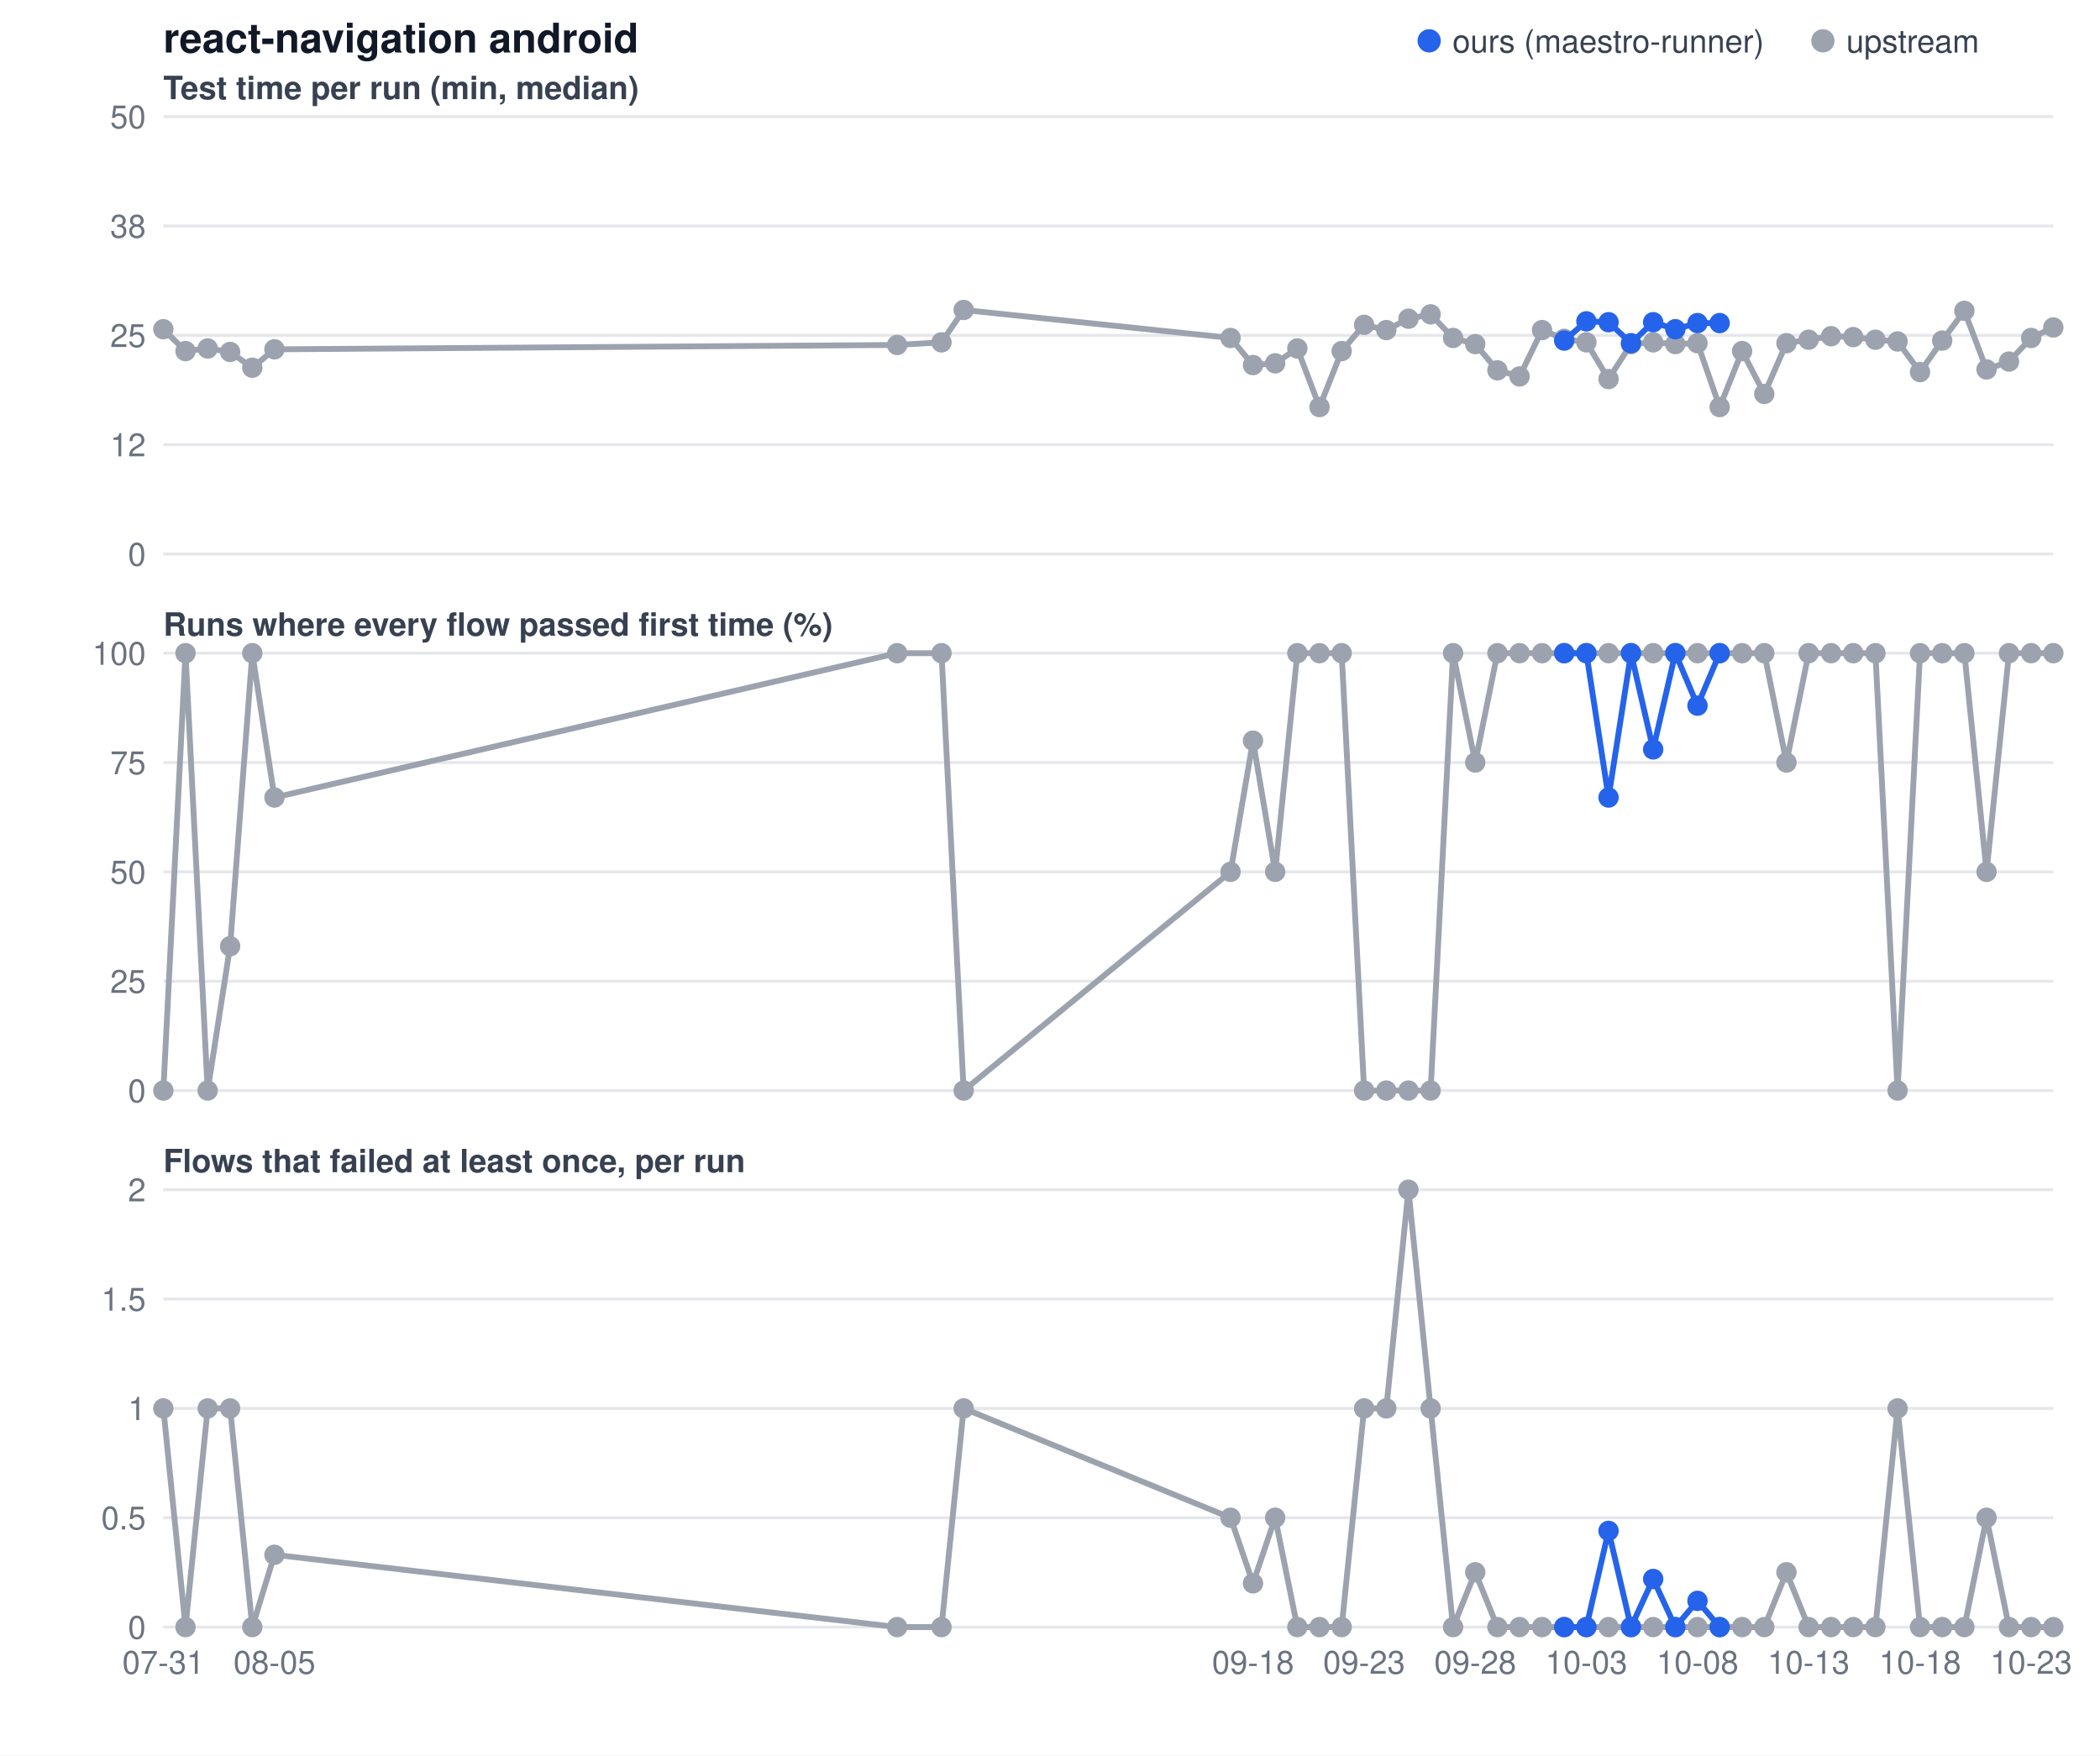
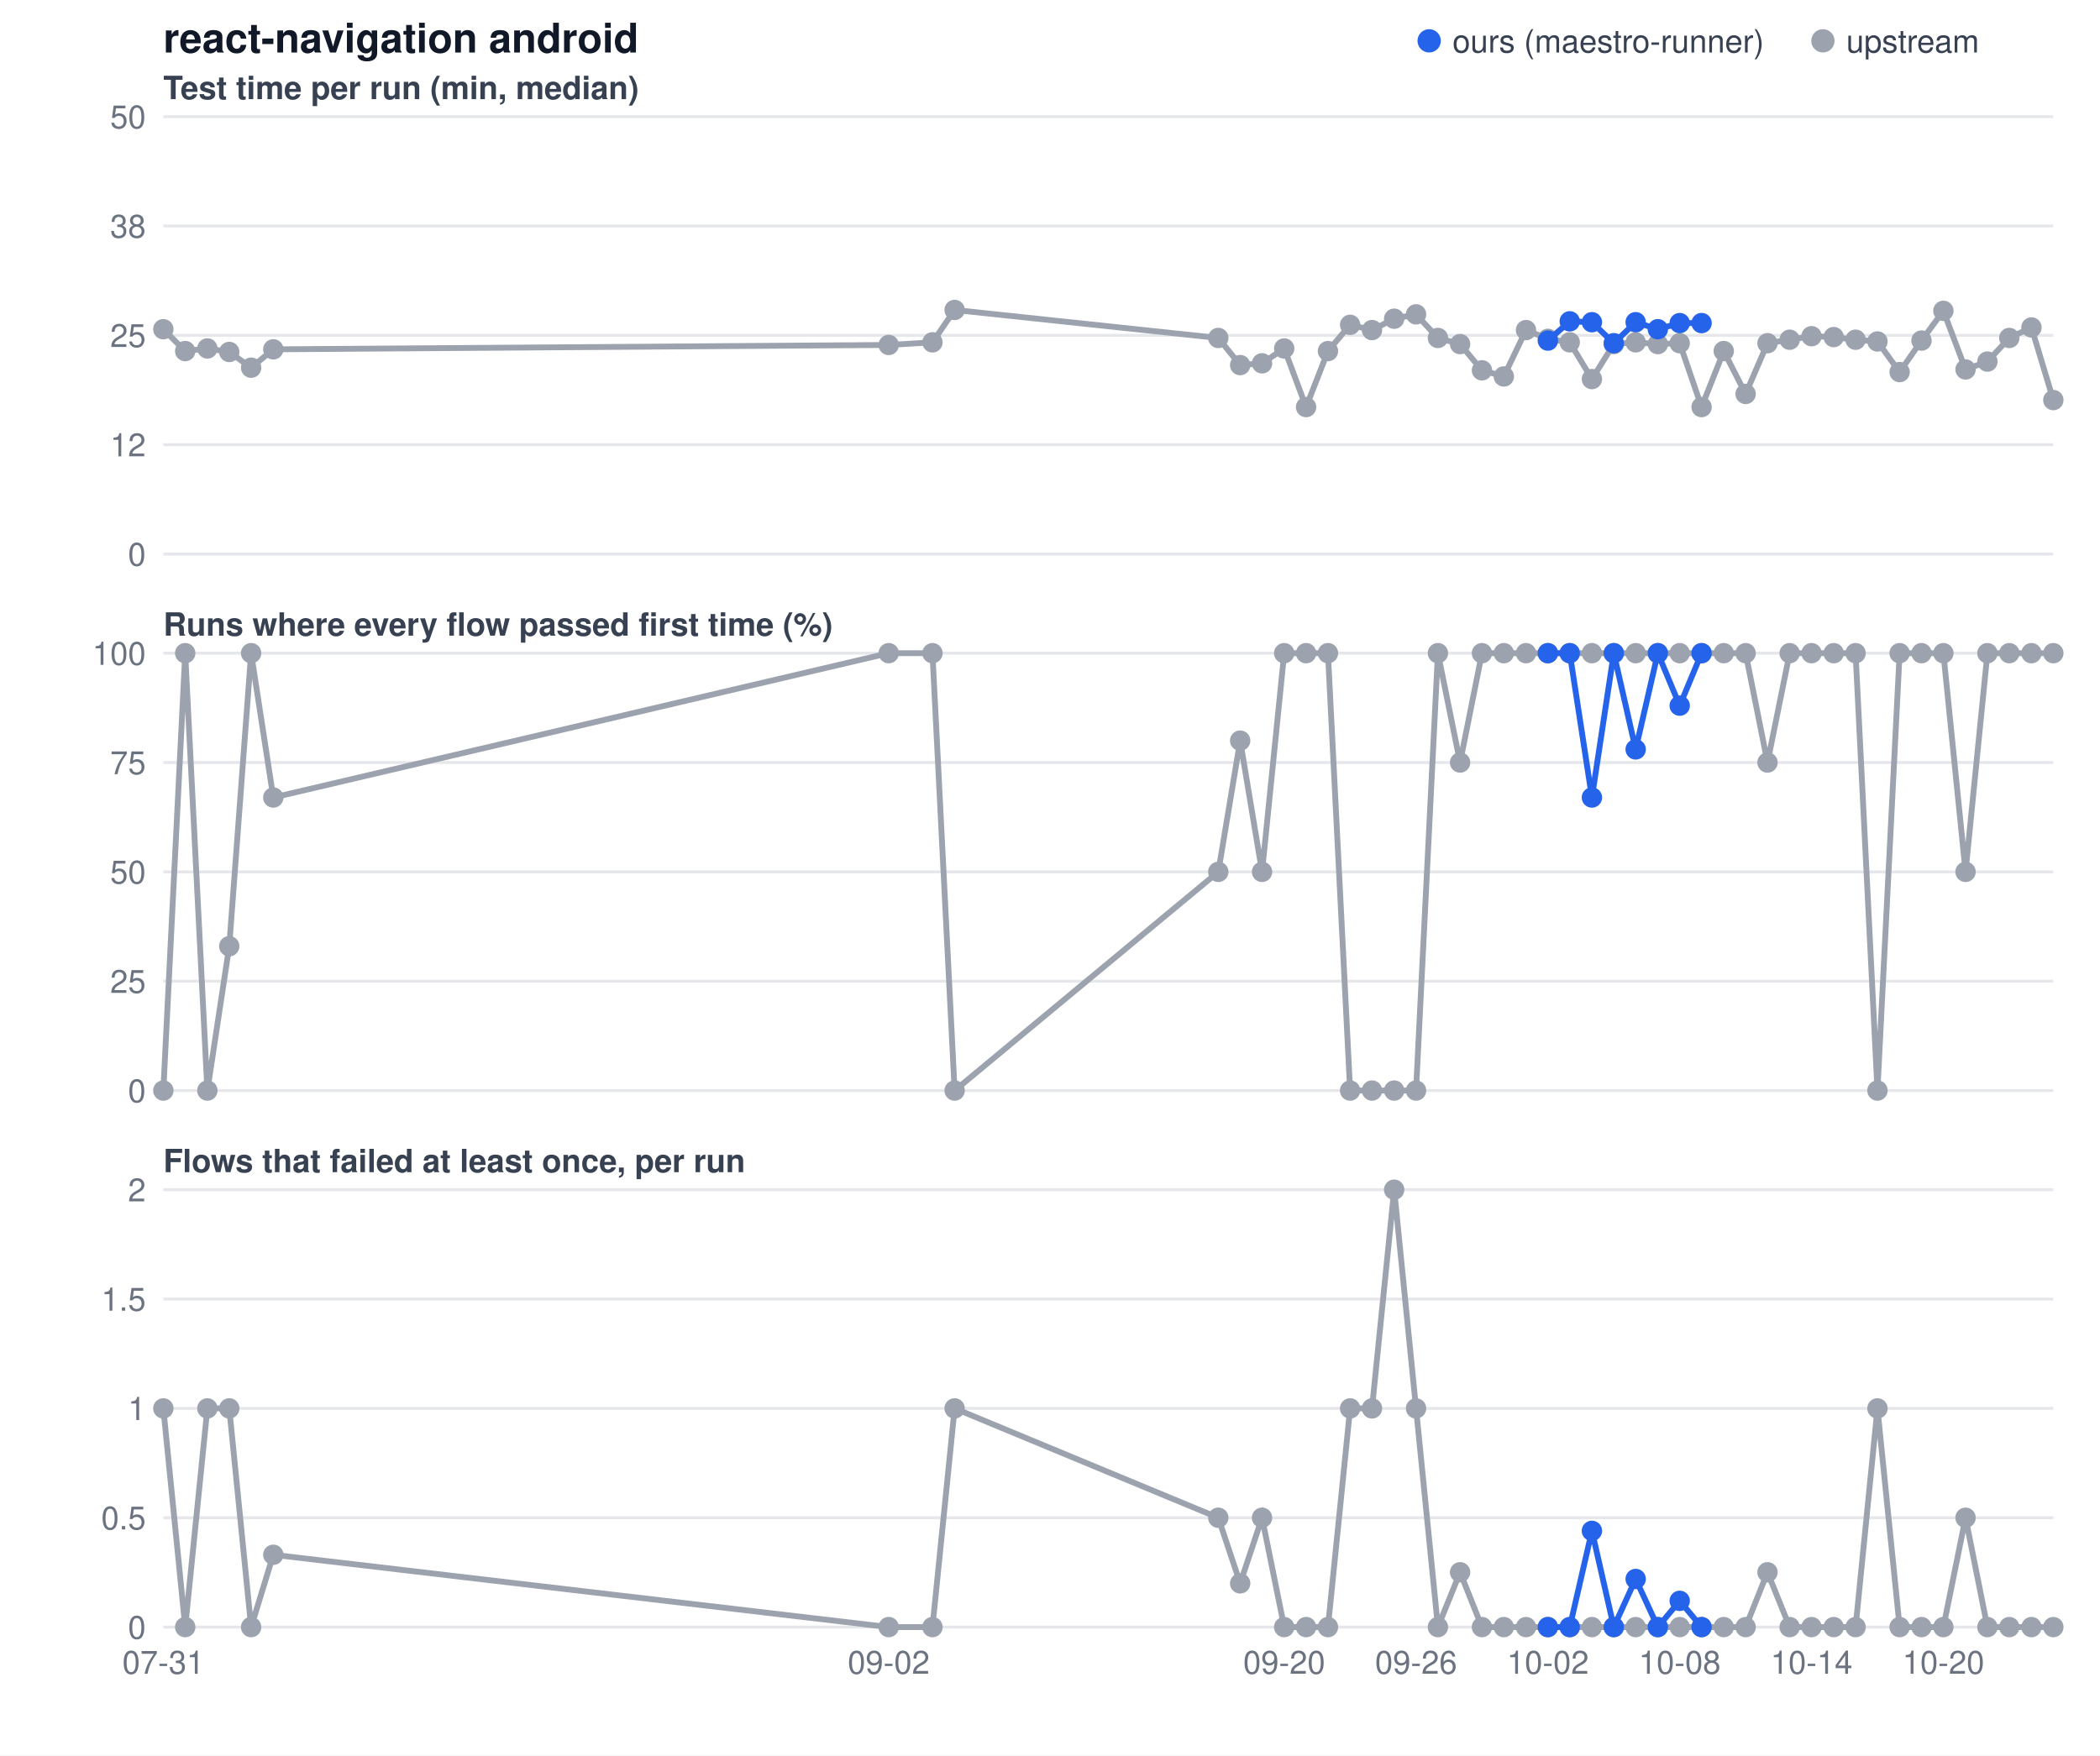
<svg xmlns="http://www.w3.org/2000/svg" width="720" height="602" font-family="-apple-system,Segoe UI,Helvetica,Arial,sans-serif" font-size="11">
  <rect width="100%" height="100%" fill="#ffffff" />
  <text x="56" y="18" font-size="14" font-weight="600" fill="#111827">react-navigation android</text>
  <circle cx="490" cy="14" r="4" fill="#2563eb" />
  <text x="498" y="18" fill="#374151">ours (maestro-runner)</text>
  <circle cx="625" cy="14" r="4" fill="#9ca3af" />
  <text x="633" y="18" fill="#374151">upstream</text>
  <text x="56" y="34" fill="#374151" font-weight="600">Test time per run (min, median)</text>
  <line x1="56" x2="704" y1="190.0" y2="190.0" stroke="#e5e7eb" />
  <text x="50" y="194.0" text-anchor="end" fill="#6b7280">0</text>
  <line x1="56" x2="704" y1="152.5" y2="152.5" stroke="#e5e7eb" />
  <text x="50" y="156.5" text-anchor="end" fill="#6b7280">12</text>
  <line x1="56" x2="704" y1="115.0" y2="115.0" stroke="#e5e7eb" />
  <text x="50" y="119.0" text-anchor="end" fill="#6b7280">25</text>
  <line x1="56" x2="704" y1="77.5" y2="77.5" stroke="#e5e7eb" />
  <text x="50" y="81.5" text-anchor="end" fill="#6b7280">38</text>
  <line x1="56" x2="704" y1="40.0" y2="40.0" stroke="#e5e7eb" />
  <text x="50" y="44.0" text-anchor="end" fill="#6b7280">50</text>
-   <polyline fill="none" stroke="#9ca3af" stroke-width="2" points="56.0,112.9 63.6,120.4 71.2,119.5 78.9,120.7 86.5,126.1 94.1,119.8 307.6,118.3 322.8,117.4 330.4,106.3 421.9,115.9 429.6,125.2 437.2,124.6 444.8,119.5 452.4,139.6 460.0,120.4 467.7,111.4 475.3,113.2 482.9,109.3 490.5,107.8 498.2,115.9 505.8,118.0 513.4,127.0 521.0,129.1 528.7,113.2 536.3,116.2 543.9,117.4 551.5,130.0 559.2,118.0 566.8,117.4 574.4,118.0 582.0,117.7 589.6,139.6 597.3,120.4 604.9,135.1 612.5,117.7 620.1,116.5 627.8,115.3 635.4,115.6 643.0,116.5 650.6,117.1 658.3,127.6 665.9,116.8 673.5,106.6 681.1,126.7 688.8,124.0 696.4,115.9 704.0,112.3" />
+   <polyline fill="none" stroke="#9ca3af" stroke-width="2" points="56.0,112.9 63.5,120.4 71.1,119.5 78.6,120.7 86.1,126.1 93.7,119.8 304.7,118.3 319.7,117.4 327.3,106.3 417.7,115.9 425.2,125.2 432.7,124.6 440.3,119.5 447.8,139.6 455.3,120.4 462.9,111.4 470.4,113.2 478.0,109.3 485.5,107.8 493.0,115.9 500.6,118.0 508.1,127.0 515.6,129.1 523.2,113.2 530.7,116.2 538.2,117.4 545.8,130.0 553.3,118.0 560.8,117.4 568.4,118.0 575.9,117.7 583.4,139.6 591.0,120.4 598.5,135.1 606.0,117.7 613.6,116.5 621.1,115.3 628.7,115.6 636.2,116.5 643.7,117.1 651.3,127.6 658.8,116.8 666.3,106.6 673.9,126.7 681.4,124.0 688.9,115.9 696.5,112.3 704.0,137.2" />
  <circle cx="56.0" cy="112.9" r="3.5" fill="#9ca3af" />
-   <circle cx="63.6" cy="120.4" r="3.5" fill="#9ca3af" />
-   <circle cx="71.2" cy="119.5" r="3.5" fill="#9ca3af" />
-   <circle cx="78.9" cy="120.7" r="3.5" fill="#9ca3af" />
-   <circle cx="86.5" cy="126.1" r="3.5" fill="#9ca3af" />
-   <circle cx="94.1" cy="119.8" r="3.5" fill="#9ca3af" />
-   <circle cx="307.6" cy="118.3" r="3.5" fill="#9ca3af" />
-   <circle cx="322.8" cy="117.4" r="3.5" fill="#9ca3af" />
-   <circle cx="330.4" cy="106.3" r="3.5" fill="#9ca3af" />
-   <circle cx="421.9" cy="115.9" r="3.5" fill="#9ca3af" />
-   <circle cx="429.6" cy="125.2" r="3.5" fill="#9ca3af" />
-   <circle cx="437.2" cy="124.6" r="3.5" fill="#9ca3af" />
-   <circle cx="444.8" cy="119.5" r="3.5" fill="#9ca3af" />
-   <circle cx="452.4" cy="139.6" r="3.5" fill="#9ca3af" />
-   <circle cx="460.0" cy="120.4" r="3.5" fill="#9ca3af" />
-   <circle cx="467.7" cy="111.4" r="3.5" fill="#9ca3af" />
-   <circle cx="475.3" cy="113.2" r="3.5" fill="#9ca3af" />
-   <circle cx="482.9" cy="109.3" r="3.5" fill="#9ca3af" />
-   <circle cx="490.5" cy="107.8" r="3.5" fill="#9ca3af" />
-   <circle cx="498.2" cy="115.9" r="3.5" fill="#9ca3af" />
-   <circle cx="505.8" cy="118.0" r="3.5" fill="#9ca3af" />
-   <circle cx="513.4" cy="127.0" r="3.5" fill="#9ca3af" />
-   <circle cx="521.0" cy="129.1" r="3.5" fill="#9ca3af" />
-   <circle cx="528.7" cy="113.2" r="3.5" fill="#9ca3af" />
-   <circle cx="536.3" cy="116.2" r="3.5" fill="#9ca3af" />
-   <circle cx="543.9" cy="117.4" r="3.5" fill="#9ca3af" />
-   <circle cx="551.5" cy="130.0" r="3.5" fill="#9ca3af" />
-   <circle cx="559.2" cy="118.0" r="3.5" fill="#9ca3af" />
-   <circle cx="566.8" cy="117.4" r="3.5" fill="#9ca3af" />
-   <circle cx="574.4" cy="118.0" r="3.5" fill="#9ca3af" />
-   <circle cx="582.0" cy="117.7" r="3.5" fill="#9ca3af" />
-   <circle cx="589.6" cy="139.6" r="3.5" fill="#9ca3af" />
-   <circle cx="597.3" cy="120.4" r="3.5" fill="#9ca3af" />
-   <circle cx="604.9" cy="135.1" r="3.5" fill="#9ca3af" />
-   <circle cx="612.5" cy="117.7" r="3.5" fill="#9ca3af" />
-   <circle cx="620.1" cy="116.5" r="3.5" fill="#9ca3af" />
-   <circle cx="627.8" cy="115.3" r="3.5" fill="#9ca3af" />
-   <circle cx="635.4" cy="115.6" r="3.5" fill="#9ca3af" />
-   <circle cx="643.0" cy="116.5" r="3.5" fill="#9ca3af" />
-   <circle cx="650.6" cy="117.1" r="3.5" fill="#9ca3af" />
-   <circle cx="658.3" cy="127.6" r="3.5" fill="#9ca3af" />
-   <circle cx="665.9" cy="116.8" r="3.5" fill="#9ca3af" />
-   <circle cx="673.5" cy="106.6" r="3.5" fill="#9ca3af" />
-   <circle cx="681.1" cy="126.7" r="3.5" fill="#9ca3af" />
-   <circle cx="688.8" cy="124.0" r="3.5" fill="#9ca3af" />
-   <circle cx="696.4" cy="115.9" r="3.5" fill="#9ca3af" />
-   <circle cx="704.0" cy="112.3" r="3.5" fill="#9ca3af" />
-   <polyline fill="none" stroke="#2563eb" stroke-width="2" points="536.3,116.8 543.9,110.2 551.5,110.5 559.2,117.7 566.8,110.5 574.4,112.9 582.0,110.8 589.6,110.8" />
-   <circle cx="536.3" cy="116.8" r="3.5" fill="#2563eb" />
-   <circle cx="543.9" cy="110.2" r="3.5" fill="#2563eb" />
-   <circle cx="551.5" cy="110.5" r="3.5" fill="#2563eb" />
-   <circle cx="559.2" cy="117.7" r="3.5" fill="#2563eb" />
-   <circle cx="566.8" cy="110.5" r="3.5" fill="#2563eb" />
-   <circle cx="574.4" cy="112.9" r="3.5" fill="#2563eb" />
-   <circle cx="582.0" cy="110.8" r="3.5" fill="#2563eb" />
-   <circle cx="589.6" cy="110.8" r="3.5" fill="#2563eb" />
+   <circle cx="63.5" cy="120.4" r="3.5" fill="#9ca3af" />
+   <circle cx="71.1" cy="119.5" r="3.5" fill="#9ca3af" />
+   <circle cx="78.6" cy="120.7" r="3.5" fill="#9ca3af" />
+   <circle cx="86.1" cy="126.1" r="3.5" fill="#9ca3af" />
+   <circle cx="93.7" cy="119.8" r="3.5" fill="#9ca3af" />
+   <circle cx="304.7" cy="118.3" r="3.5" fill="#9ca3af" />
+   <circle cx="319.7" cy="117.4" r="3.5" fill="#9ca3af" />
+   <circle cx="327.3" cy="106.3" r="3.5" fill="#9ca3af" />
+   <circle cx="417.7" cy="115.9" r="3.5" fill="#9ca3af" />
+   <circle cx="425.2" cy="125.2" r="3.5" fill="#9ca3af" />
+   <circle cx="432.7" cy="124.6" r="3.5" fill="#9ca3af" />
+   <circle cx="440.3" cy="119.5" r="3.5" fill="#9ca3af" />
+   <circle cx="447.8" cy="139.6" r="3.5" fill="#9ca3af" />
+   <circle cx="455.3" cy="120.4" r="3.5" fill="#9ca3af" />
+   <circle cx="462.9" cy="111.4" r="3.5" fill="#9ca3af" />
+   <circle cx="470.4" cy="113.2" r="3.5" fill="#9ca3af" />
+   <circle cx="478.0" cy="109.3" r="3.5" fill="#9ca3af" />
+   <circle cx="485.5" cy="107.8" r="3.5" fill="#9ca3af" />
+   <circle cx="493.0" cy="115.9" r="3.5" fill="#9ca3af" />
+   <circle cx="500.6" cy="118.0" r="3.5" fill="#9ca3af" />
+   <circle cx="508.1" cy="127.0" r="3.5" fill="#9ca3af" />
+   <circle cx="515.6" cy="129.1" r="3.5" fill="#9ca3af" />
+   <circle cx="523.2" cy="113.2" r="3.5" fill="#9ca3af" />
+   <circle cx="530.7" cy="116.2" r="3.5" fill="#9ca3af" />
+   <circle cx="538.2" cy="117.4" r="3.5" fill="#9ca3af" />
+   <circle cx="545.8" cy="130.0" r="3.5" fill="#9ca3af" />
+   <circle cx="553.3" cy="118.0" r="3.5" fill="#9ca3af" />
+   <circle cx="560.8" cy="117.4" r="3.5" fill="#9ca3af" />
+   <circle cx="568.4" cy="118.0" r="3.5" fill="#9ca3af" />
+   <circle cx="575.9" cy="117.7" r="3.5" fill="#9ca3af" />
+   <circle cx="583.4" cy="139.6" r="3.5" fill="#9ca3af" />
+   <circle cx="591.0" cy="120.4" r="3.5" fill="#9ca3af" />
+   <circle cx="598.5" cy="135.1" r="3.5" fill="#9ca3af" />
+   <circle cx="606.0" cy="117.7" r="3.5" fill="#9ca3af" />
+   <circle cx="613.6" cy="116.5" r="3.5" fill="#9ca3af" />
+   <circle cx="621.1" cy="115.3" r="3.5" fill="#9ca3af" />
+   <circle cx="628.7" cy="115.6" r="3.5" fill="#9ca3af" />
+   <circle cx="636.2" cy="116.5" r="3.5" fill="#9ca3af" />
+   <circle cx="643.7" cy="117.1" r="3.5" fill="#9ca3af" />
+   <circle cx="651.3" cy="127.6" r="3.5" fill="#9ca3af" />
+   <circle cx="658.8" cy="116.8" r="3.5" fill="#9ca3af" />
+   <circle cx="666.3" cy="106.6" r="3.5" fill="#9ca3af" />
+   <circle cx="673.9" cy="126.7" r="3.5" fill="#9ca3af" />
+   <circle cx="681.4" cy="124.0" r="3.5" fill="#9ca3af" />
+   <circle cx="688.9" cy="115.9" r="3.5" fill="#9ca3af" />
+   <circle cx="696.5" cy="112.3" r="3.5" fill="#9ca3af" />
+   <circle cx="704.0" cy="137.2" r="3.5" fill="#9ca3af" />
+   <polyline fill="none" stroke="#2563eb" stroke-width="2" points="530.7,116.8 538.2,110.2 545.8,110.5 553.3,117.7 560.8,110.5 568.4,112.9 575.9,110.8 583.4,110.8" />
+   <circle cx="530.7" cy="116.8" r="3.5" fill="#2563eb" />
+   <circle cx="538.2" cy="110.2" r="3.5" fill="#2563eb" />
+   <circle cx="545.8" cy="110.5" r="3.5" fill="#2563eb" />
+   <circle cx="553.3" cy="117.7" r="3.5" fill="#2563eb" />
+   <circle cx="560.8" cy="110.5" r="3.5" fill="#2563eb" />
+   <circle cx="568.4" cy="112.9" r="3.5" fill="#2563eb" />
+   <circle cx="575.9" cy="110.8" r="3.5" fill="#2563eb" />
+   <circle cx="583.4" cy="110.8" r="3.5" fill="#2563eb" />
  <text x="56" y="218" fill="#374151" font-weight="600">Runs where every flow passed first time (%)</text>
  <line x1="56" x2="704" y1="374.0" y2="374.0" stroke="#e5e7eb" />
  <text x="50" y="378.0" text-anchor="end" fill="#6b7280">0</text>
  <line x1="56" x2="704" y1="336.5" y2="336.5" stroke="#e5e7eb" />
  <text x="50" y="340.5" text-anchor="end" fill="#6b7280">25</text>
  <line x1="56" x2="704" y1="299.0" y2="299.0" stroke="#e5e7eb" />
  <text x="50" y="303.0" text-anchor="end" fill="#6b7280">50</text>
  <line x1="56" x2="704" y1="261.5" y2="261.5" stroke="#e5e7eb" />
  <text x="50" y="265.5" text-anchor="end" fill="#6b7280">75</text>
  <line x1="56" x2="704" y1="224.0" y2="224.0" stroke="#e5e7eb" />
  <text x="50" y="228.0" text-anchor="end" fill="#6b7280">100</text>
-   <polyline fill="none" stroke="#9ca3af" stroke-width="2" points="56.0,374.0 63.6,224.0 71.2,374.0 78.9,324.5 86.5,224.0 94.1,273.5 307.6,224.0 322.8,224.0 330.4,374.0 421.9,299.0 429.6,254.0 437.2,299.0 444.8,224.0 452.4,224.0 460.0,224.0 467.7,374.0 475.3,374.0 482.9,374.0 490.5,374.0 498.2,224.0 505.8,261.5 513.4,224.0 521.0,224.0 528.7,224.0 536.3,224.0 543.9,224.0 551.5,224.0 559.2,224.0 566.8,224.0 574.4,224.0 582.0,224.0 589.6,224.0 597.3,224.0 604.9,224.0 612.5,261.5 620.1,224.0 627.8,224.0 635.4,224.0 643.0,224.0 650.6,374.0 658.3,224.0 665.9,224.0 673.5,224.0 681.1,299.0 688.8,224.0 696.4,224.0 704.0,224.0" />
+   <polyline fill="none" stroke="#9ca3af" stroke-width="2" points="56.0,374.0 63.5,224.0 71.1,374.0 78.6,324.5 86.1,224.0 93.7,273.5 304.7,224.0 319.7,224.0 327.3,374.0 417.7,299.0 425.2,254.0 432.7,299.0 440.3,224.0 447.8,224.0 455.3,224.0 462.9,374.0 470.4,374.0 478.0,374.0 485.5,374.0 493.0,224.0 500.6,261.5 508.1,224.0 515.6,224.0 523.2,224.0 530.7,224.0 538.2,224.0 545.8,224.0 553.3,224.0 560.8,224.0 568.4,224.0 575.9,224.0 583.4,224.0 591.0,224.0 598.5,224.0 606.0,261.5 613.6,224.0 621.1,224.0 628.7,224.0 636.2,224.0 643.7,374.0 651.3,224.0 658.8,224.0 666.3,224.0 673.9,299.0 681.4,224.0 688.9,224.0 696.5,224.0 704.0,224.0" />
  <circle cx="56.0" cy="374.0" r="3.5" fill="#9ca3af" />
-   <circle cx="63.6" cy="224.0" r="3.5" fill="#9ca3af" />
-   <circle cx="71.2" cy="374.0" r="3.5" fill="#9ca3af" />
-   <circle cx="78.9" cy="324.5" r="3.5" fill="#9ca3af" />
-   <circle cx="86.5" cy="224.0" r="3.5" fill="#9ca3af" />
-   <circle cx="94.1" cy="273.5" r="3.5" fill="#9ca3af" />
-   <circle cx="307.6" cy="224.0" r="3.5" fill="#9ca3af" />
-   <circle cx="322.8" cy="224.0" r="3.5" fill="#9ca3af" />
-   <circle cx="330.4" cy="374.0" r="3.5" fill="#9ca3af" />
-   <circle cx="421.9" cy="299.0" r="3.5" fill="#9ca3af" />
-   <circle cx="429.6" cy="254.0" r="3.5" fill="#9ca3af" />
-   <circle cx="437.2" cy="299.0" r="3.5" fill="#9ca3af" />
-   <circle cx="444.8" cy="224.0" r="3.5" fill="#9ca3af" />
-   <circle cx="452.4" cy="224.0" r="3.5" fill="#9ca3af" />
-   <circle cx="460.0" cy="224.0" r="3.5" fill="#9ca3af" />
-   <circle cx="467.7" cy="374.0" r="3.5" fill="#9ca3af" />
-   <circle cx="475.3" cy="374.0" r="3.5" fill="#9ca3af" />
-   <circle cx="482.9" cy="374.0" r="3.5" fill="#9ca3af" />
-   <circle cx="490.5" cy="374.0" r="3.5" fill="#9ca3af" />
-   <circle cx="498.2" cy="224.0" r="3.5" fill="#9ca3af" />
-   <circle cx="505.8" cy="261.5" r="3.5" fill="#9ca3af" />
-   <circle cx="513.4" cy="224.0" r="3.5" fill="#9ca3af" />
-   <circle cx="521.0" cy="224.0" r="3.5" fill="#9ca3af" />
-   <circle cx="528.7" cy="224.0" r="3.5" fill="#9ca3af" />
-   <circle cx="536.3" cy="224.0" r="3.5" fill="#9ca3af" />
-   <circle cx="543.9" cy="224.0" r="3.5" fill="#9ca3af" />
-   <circle cx="551.5" cy="224.0" r="3.5" fill="#9ca3af" />
-   <circle cx="559.2" cy="224.0" r="3.5" fill="#9ca3af" />
-   <circle cx="566.8" cy="224.0" r="3.5" fill="#9ca3af" />
-   <circle cx="574.4" cy="224.0" r="3.5" fill="#9ca3af" />
-   <circle cx="582.0" cy="224.0" r="3.5" fill="#9ca3af" />
-   <circle cx="589.6" cy="224.0" r="3.5" fill="#9ca3af" />
-   <circle cx="597.3" cy="224.0" r="3.5" fill="#9ca3af" />
-   <circle cx="604.9" cy="224.0" r="3.5" fill="#9ca3af" />
-   <circle cx="612.5" cy="261.5" r="3.5" fill="#9ca3af" />
-   <circle cx="620.1" cy="224.0" r="3.5" fill="#9ca3af" />
-   <circle cx="627.8" cy="224.0" r="3.5" fill="#9ca3af" />
-   <circle cx="635.4" cy="224.0" r="3.5" fill="#9ca3af" />
-   <circle cx="643.0" cy="224.0" r="3.5" fill="#9ca3af" />
-   <circle cx="650.6" cy="374.0" r="3.5" fill="#9ca3af" />
-   <circle cx="658.3" cy="224.0" r="3.5" fill="#9ca3af" />
-   <circle cx="665.9" cy="224.0" r="3.5" fill="#9ca3af" />
-   <circle cx="673.5" cy="224.0" r="3.5" fill="#9ca3af" />
-   <circle cx="681.1" cy="299.0" r="3.5" fill="#9ca3af" />
-   <circle cx="688.8" cy="224.0" r="3.5" fill="#9ca3af" />
-   <circle cx="696.4" cy="224.0" r="3.5" fill="#9ca3af" />
+   <circle cx="63.5" cy="224.0" r="3.5" fill="#9ca3af" />
+   <circle cx="71.1" cy="374.0" r="3.5" fill="#9ca3af" />
+   <circle cx="78.6" cy="324.5" r="3.5" fill="#9ca3af" />
+   <circle cx="86.1" cy="224.0" r="3.5" fill="#9ca3af" />
+   <circle cx="93.7" cy="273.5" r="3.5" fill="#9ca3af" />
+   <circle cx="304.7" cy="224.0" r="3.5" fill="#9ca3af" />
+   <circle cx="319.7" cy="224.0" r="3.5" fill="#9ca3af" />
+   <circle cx="327.3" cy="374.0" r="3.5" fill="#9ca3af" />
+   <circle cx="417.7" cy="299.0" r="3.5" fill="#9ca3af" />
+   <circle cx="425.2" cy="254.0" r="3.5" fill="#9ca3af" />
+   <circle cx="432.7" cy="299.0" r="3.5" fill="#9ca3af" />
+   <circle cx="440.3" cy="224.0" r="3.5" fill="#9ca3af" />
+   <circle cx="447.8" cy="224.0" r="3.5" fill="#9ca3af" />
+   <circle cx="455.3" cy="224.0" r="3.5" fill="#9ca3af" />
+   <circle cx="462.9" cy="374.0" r="3.5" fill="#9ca3af" />
+   <circle cx="470.4" cy="374.0" r="3.5" fill="#9ca3af" />
+   <circle cx="478.0" cy="374.0" r="3.5" fill="#9ca3af" />
+   <circle cx="485.5" cy="374.0" r="3.5" fill="#9ca3af" />
+   <circle cx="493.0" cy="224.0" r="3.5" fill="#9ca3af" />
+   <circle cx="500.6" cy="261.5" r="3.5" fill="#9ca3af" />
+   <circle cx="508.1" cy="224.0" r="3.5" fill="#9ca3af" />
+   <circle cx="515.6" cy="224.0" r="3.5" fill="#9ca3af" />
+   <circle cx="523.2" cy="224.0" r="3.5" fill="#9ca3af" />
+   <circle cx="530.7" cy="224.0" r="3.5" fill="#9ca3af" />
+   <circle cx="538.2" cy="224.0" r="3.5" fill="#9ca3af" />
+   <circle cx="545.8" cy="224.0" r="3.5" fill="#9ca3af" />
+   <circle cx="553.3" cy="224.0" r="3.5" fill="#9ca3af" />
+   <circle cx="560.8" cy="224.0" r="3.5" fill="#9ca3af" />
+   <circle cx="568.4" cy="224.0" r="3.5" fill="#9ca3af" />
+   <circle cx="575.9" cy="224.0" r="3.5" fill="#9ca3af" />
+   <circle cx="583.4" cy="224.0" r="3.5" fill="#9ca3af" />
+   <circle cx="591.0" cy="224.0" r="3.5" fill="#9ca3af" />
+   <circle cx="598.5" cy="224.0" r="3.5" fill="#9ca3af" />
+   <circle cx="606.0" cy="261.5" r="3.5" fill="#9ca3af" />
+   <circle cx="613.6" cy="224.0" r="3.5" fill="#9ca3af" />
+   <circle cx="621.1" cy="224.0" r="3.5" fill="#9ca3af" />
+   <circle cx="628.7" cy="224.0" r="3.5" fill="#9ca3af" />
+   <circle cx="636.2" cy="224.0" r="3.5" fill="#9ca3af" />
+   <circle cx="643.7" cy="374.0" r="3.5" fill="#9ca3af" />
+   <circle cx="651.3" cy="224.0" r="3.5" fill="#9ca3af" />
+   <circle cx="658.8" cy="224.0" r="3.5" fill="#9ca3af" />
+   <circle cx="666.3" cy="224.0" r="3.5" fill="#9ca3af" />
+   <circle cx="673.9" cy="299.0" r="3.5" fill="#9ca3af" />
+   <circle cx="681.4" cy="224.0" r="3.5" fill="#9ca3af" />
+   <circle cx="688.9" cy="224.0" r="3.5" fill="#9ca3af" />
+   <circle cx="696.5" cy="224.0" r="3.5" fill="#9ca3af" />
  <circle cx="704.0" cy="224.0" r="3.5" fill="#9ca3af" />
-   <polyline fill="none" stroke="#2563eb" stroke-width="2" points="536.3,224.0 543.9,224.0 551.5,273.5 559.2,224.0 566.8,257.0 574.4,224.0 582.0,242.0 589.6,224.0" />
-   <circle cx="536.3" cy="224.0" r="3.5" fill="#2563eb" />
-   <circle cx="543.9" cy="224.0" r="3.5" fill="#2563eb" />
-   <circle cx="551.5" cy="273.5" r="3.5" fill="#2563eb" />
-   <circle cx="559.2" cy="224.0" r="3.5" fill="#2563eb" />
-   <circle cx="566.8" cy="257.0" r="3.5" fill="#2563eb" />
-   <circle cx="574.4" cy="224.0" r="3.5" fill="#2563eb" />
-   <circle cx="582.0" cy="242.0" r="3.5" fill="#2563eb" />
-   <circle cx="589.6" cy="224.0" r="3.5" fill="#2563eb" />
+   <polyline fill="none" stroke="#2563eb" stroke-width="2" points="530.7,224.0 538.2,224.0 545.8,273.5 553.3,224.0 560.8,257.0 568.4,224.0 575.9,242.0 583.4,224.0" />
+   <circle cx="530.7" cy="224.0" r="3.5" fill="#2563eb" />
+   <circle cx="538.2" cy="224.0" r="3.5" fill="#2563eb" />
+   <circle cx="545.8" cy="273.5" r="3.5" fill="#2563eb" />
+   <circle cx="553.3" cy="224.0" r="3.5" fill="#2563eb" />
+   <circle cx="560.8" cy="257.0" r="3.5" fill="#2563eb" />
+   <circle cx="568.4" cy="224.0" r="3.5" fill="#2563eb" />
+   <circle cx="575.9" cy="242.0" r="3.5" fill="#2563eb" />
+   <circle cx="583.4" cy="224.0" r="3.5" fill="#2563eb" />
  <text x="56" y="402" fill="#374151" font-weight="600">Flows that failed at least once, per run</text>
  <line x1="56" x2="704" y1="558.0" y2="558.0" stroke="#e5e7eb" />
  <text x="50" y="562.0" text-anchor="end" fill="#6b7280">0</text>
  <line x1="56" x2="704" y1="520.5" y2="520.5" stroke="#e5e7eb" />
  <text x="50" y="524.5" text-anchor="end" fill="#6b7280">0.5</text>
  <line x1="56" x2="704" y1="483.0" y2="483.0" stroke="#e5e7eb" />
  <text x="50" y="487.0" text-anchor="end" fill="#6b7280">1</text>
  <line x1="56" x2="704" y1="445.5" y2="445.5" stroke="#e5e7eb" />
  <text x="50" y="449.5" text-anchor="end" fill="#6b7280">1.5</text>
  <line x1="56" x2="704" y1="408.0" y2="408.0" stroke="#e5e7eb" />
  <text x="50" y="412.0" text-anchor="end" fill="#6b7280">2</text>
-   <polyline fill="none" stroke="#9ca3af" stroke-width="2" points="56.0,483.0 63.6,558.0 71.2,483.0 78.9,483.0 86.5,558.0 94.1,533.2 307.6,558.0 322.8,558.0 330.4,483.0 421.9,520.5 429.6,543.0 437.2,520.5 444.8,558.0 452.4,558.0 460.0,558.0 467.7,483.0 475.3,483.0 482.9,408.0 490.5,483.0 498.2,558.0 505.8,539.2 513.4,558.0 521.0,558.0 528.7,558.0 536.3,558.0 543.9,558.0 551.5,558.0 559.2,558.0 566.8,558.0 574.4,558.0 582.0,558.0 589.6,558.0 597.3,558.0 604.9,558.0 612.5,539.2 620.1,558.0 627.8,558.0 635.4,558.0 643.0,558.0 650.6,483.0 658.3,558.0 665.9,558.0 673.5,558.0 681.1,520.5 688.8,558.0 696.4,558.0 704.0,558.0" />
+   <polyline fill="none" stroke="#9ca3af" stroke-width="2" points="56.0,483.0 63.5,558.0 71.1,483.0 78.6,483.0 86.1,558.0 93.7,533.2 304.7,558.0 319.7,558.0 327.3,483.0 417.7,520.5 425.2,543.0 432.7,520.5 440.3,558.0 447.8,558.0 455.3,558.0 462.9,483.0 470.4,483.0 478.0,408.0 485.5,483.0 493.0,558.0 500.6,539.2 508.1,558.0 515.6,558.0 523.2,558.0 530.7,558.0 538.2,558.0 545.8,558.0 553.3,558.0 560.8,558.0 568.4,558.0 575.9,558.0 583.4,558.0 591.0,558.0 598.5,558.0 606.0,539.2 613.6,558.0 621.1,558.0 628.7,558.0 636.2,558.0 643.7,483.0 651.3,558.0 658.8,558.0 666.3,558.0 673.9,520.5 681.4,558.0 688.9,558.0 696.5,558.0 704.0,558.0" />
  <circle cx="56.0" cy="483.0" r="3.5" fill="#9ca3af" />
-   <circle cx="63.6" cy="558.0" r="3.5" fill="#9ca3af" />
-   <circle cx="71.2" cy="483.0" r="3.5" fill="#9ca3af" />
-   <circle cx="78.9" cy="483.0" r="3.5" fill="#9ca3af" />
-   <circle cx="86.5" cy="558.0" r="3.5" fill="#9ca3af" />
-   <circle cx="94.1" cy="533.2" r="3.5" fill="#9ca3af" />
-   <circle cx="307.6" cy="558.0" r="3.5" fill="#9ca3af" />
-   <circle cx="322.8" cy="558.0" r="3.5" fill="#9ca3af" />
-   <circle cx="330.4" cy="483.0" r="3.5" fill="#9ca3af" />
-   <circle cx="421.9" cy="520.5" r="3.5" fill="#9ca3af" />
-   <circle cx="429.6" cy="543.0" r="3.5" fill="#9ca3af" />
-   <circle cx="437.2" cy="520.5" r="3.5" fill="#9ca3af" />
-   <circle cx="444.8" cy="558.0" r="3.5" fill="#9ca3af" />
-   <circle cx="452.4" cy="558.0" r="3.5" fill="#9ca3af" />
-   <circle cx="460.0" cy="558.0" r="3.5" fill="#9ca3af" />
-   <circle cx="467.7" cy="483.0" r="3.5" fill="#9ca3af" />
-   <circle cx="475.3" cy="483.0" r="3.5" fill="#9ca3af" />
-   <circle cx="482.9" cy="408.0" r="3.5" fill="#9ca3af" />
-   <circle cx="490.5" cy="483.0" r="3.5" fill="#9ca3af" />
-   <circle cx="498.2" cy="558.0" r="3.5" fill="#9ca3af" />
-   <circle cx="505.8" cy="539.2" r="3.5" fill="#9ca3af" />
-   <circle cx="513.4" cy="558.0" r="3.5" fill="#9ca3af" />
-   <circle cx="521.0" cy="558.0" r="3.5" fill="#9ca3af" />
-   <circle cx="528.7" cy="558.0" r="3.5" fill="#9ca3af" />
-   <circle cx="536.3" cy="558.0" r="3.5" fill="#9ca3af" />
-   <circle cx="543.9" cy="558.0" r="3.5" fill="#9ca3af" />
-   <circle cx="551.5" cy="558.0" r="3.5" fill="#9ca3af" />
-   <circle cx="559.2" cy="558.0" r="3.5" fill="#9ca3af" />
-   <circle cx="566.8" cy="558.0" r="3.5" fill="#9ca3af" />
-   <circle cx="574.4" cy="558.0" r="3.5" fill="#9ca3af" />
-   <circle cx="582.0" cy="558.0" r="3.5" fill="#9ca3af" />
-   <circle cx="589.6" cy="558.0" r="3.5" fill="#9ca3af" />
-   <circle cx="597.3" cy="558.0" r="3.5" fill="#9ca3af" />
-   <circle cx="604.9" cy="558.0" r="3.5" fill="#9ca3af" />
-   <circle cx="612.5" cy="539.2" r="3.5" fill="#9ca3af" />
-   <circle cx="620.1" cy="558.0" r="3.5" fill="#9ca3af" />
-   <circle cx="627.8" cy="558.0" r="3.5" fill="#9ca3af" />
-   <circle cx="635.4" cy="558.0" r="3.5" fill="#9ca3af" />
-   <circle cx="643.0" cy="558.0" r="3.5" fill="#9ca3af" />
-   <circle cx="650.6" cy="483.0" r="3.5" fill="#9ca3af" />
-   <circle cx="658.3" cy="558.0" r="3.5" fill="#9ca3af" />
-   <circle cx="665.9" cy="558.0" r="3.5" fill="#9ca3af" />
-   <circle cx="673.5" cy="558.0" r="3.5" fill="#9ca3af" />
-   <circle cx="681.1" cy="520.5" r="3.5" fill="#9ca3af" />
-   <circle cx="688.8" cy="558.0" r="3.5" fill="#9ca3af" />
-   <circle cx="696.4" cy="558.0" r="3.5" fill="#9ca3af" />
+   <circle cx="63.5" cy="558.0" r="3.5" fill="#9ca3af" />
+   <circle cx="71.1" cy="483.0" r="3.5" fill="#9ca3af" />
+   <circle cx="78.6" cy="483.0" r="3.5" fill="#9ca3af" />
+   <circle cx="86.1" cy="558.0" r="3.5" fill="#9ca3af" />
+   <circle cx="93.7" cy="533.2" r="3.5" fill="#9ca3af" />
+   <circle cx="304.7" cy="558.0" r="3.5" fill="#9ca3af" />
+   <circle cx="319.7" cy="558.0" r="3.5" fill="#9ca3af" />
+   <circle cx="327.3" cy="483.0" r="3.5" fill="#9ca3af" />
+   <circle cx="417.7" cy="520.5" r="3.5" fill="#9ca3af" />
+   <circle cx="425.2" cy="543.0" r="3.5" fill="#9ca3af" />
+   <circle cx="432.7" cy="520.5" r="3.5" fill="#9ca3af" />
+   <circle cx="440.3" cy="558.0" r="3.5" fill="#9ca3af" />
+   <circle cx="447.8" cy="558.0" r="3.5" fill="#9ca3af" />
+   <circle cx="455.3" cy="558.0" r="3.5" fill="#9ca3af" />
+   <circle cx="462.9" cy="483.0" r="3.5" fill="#9ca3af" />
+   <circle cx="470.4" cy="483.0" r="3.5" fill="#9ca3af" />
+   <circle cx="478.0" cy="408.0" r="3.5" fill="#9ca3af" />
+   <circle cx="485.5" cy="483.0" r="3.5" fill="#9ca3af" />
+   <circle cx="493.0" cy="558.0" r="3.5" fill="#9ca3af" />
+   <circle cx="500.6" cy="539.2" r="3.5" fill="#9ca3af" />
+   <circle cx="508.1" cy="558.0" r="3.5" fill="#9ca3af" />
+   <circle cx="515.6" cy="558.0" r="3.5" fill="#9ca3af" />
+   <circle cx="523.2" cy="558.0" r="3.5" fill="#9ca3af" />
+   <circle cx="530.7" cy="558.0" r="3.5" fill="#9ca3af" />
+   <circle cx="538.2" cy="558.0" r="3.5" fill="#9ca3af" />
+   <circle cx="545.8" cy="558.0" r="3.5" fill="#9ca3af" />
+   <circle cx="553.3" cy="558.0" r="3.5" fill="#9ca3af" />
+   <circle cx="560.8" cy="558.0" r="3.5" fill="#9ca3af" />
+   <circle cx="568.4" cy="558.0" r="3.5" fill="#9ca3af" />
+   <circle cx="575.9" cy="558.0" r="3.5" fill="#9ca3af" />
+   <circle cx="583.4" cy="558.0" r="3.5" fill="#9ca3af" />
+   <circle cx="591.0" cy="558.0" r="3.5" fill="#9ca3af" />
+   <circle cx="598.5" cy="558.0" r="3.5" fill="#9ca3af" />
+   <circle cx="606.0" cy="539.2" r="3.5" fill="#9ca3af" />
+   <circle cx="613.6" cy="558.0" r="3.5" fill="#9ca3af" />
+   <circle cx="621.1" cy="558.0" r="3.5" fill="#9ca3af" />
+   <circle cx="628.7" cy="558.0" r="3.5" fill="#9ca3af" />
+   <circle cx="636.2" cy="558.0" r="3.5" fill="#9ca3af" />
+   <circle cx="643.7" cy="483.0" r="3.5" fill="#9ca3af" />
+   <circle cx="651.3" cy="558.0" r="3.5" fill="#9ca3af" />
+   <circle cx="658.8" cy="558.0" r="3.5" fill="#9ca3af" />
+   <circle cx="666.3" cy="558.0" r="3.5" fill="#9ca3af" />
+   <circle cx="673.9" cy="520.5" r="3.5" fill="#9ca3af" />
+   <circle cx="681.4" cy="558.0" r="3.5" fill="#9ca3af" />
+   <circle cx="688.9" cy="558.0" r="3.5" fill="#9ca3af" />
+   <circle cx="696.5" cy="558.0" r="3.5" fill="#9ca3af" />
  <circle cx="704.0" cy="558.0" r="3.5" fill="#9ca3af" />
-   <polyline fill="none" stroke="#2563eb" stroke-width="2" points="536.3,558.0 543.9,558.0 551.5,525.0 559.2,558.0 566.8,541.5 574.4,558.0 582.0,549.0 589.6,558.0" />
-   <circle cx="536.3" cy="558.0" r="3.5" fill="#2563eb" />
-   <circle cx="543.9" cy="558.0" r="3.5" fill="#2563eb" />
-   <circle cx="551.5" cy="525.0" r="3.5" fill="#2563eb" />
-   <circle cx="559.2" cy="558.0" r="3.5" fill="#2563eb" />
-   <circle cx="566.8" cy="541.5" r="3.5" fill="#2563eb" />
-   <circle cx="574.4" cy="558.0" r="3.5" fill="#2563eb" />
-   <circle cx="582.0" cy="549.0" r="3.5" fill="#2563eb" />
-   <circle cx="589.6" cy="558.0" r="3.5" fill="#2563eb" />
+   <polyline fill="none" stroke="#2563eb" stroke-width="2" points="530.7,558.0 538.2,558.0 545.8,525.0 553.3,558.0 560.8,541.5 568.4,558.0 575.9,549.0 583.4,558.0" />
+   <circle cx="530.7" cy="558.0" r="3.5" fill="#2563eb" />
+   <circle cx="538.2" cy="558.0" r="3.5" fill="#2563eb" />
+   <circle cx="545.8" cy="525.0" r="3.5" fill="#2563eb" />
+   <circle cx="553.3" cy="558.0" r="3.5" fill="#2563eb" />
+   <circle cx="560.8" cy="541.5" r="3.5" fill="#2563eb" />
+   <circle cx="568.4" cy="558.0" r="3.5" fill="#2563eb" />
+   <circle cx="575.9" cy="549.0" r="3.5" fill="#2563eb" />
+   <circle cx="583.4" cy="558.0" r="3.5" fill="#2563eb" />
  <text x="56.0" y="574" text-anchor="middle" fill="#6b7280">07-31</text>
-   <text x="94.1" y="574" text-anchor="middle" fill="#6b7280">08-05</text>
-   <text x="429.6" y="574" text-anchor="middle" fill="#6b7280">09-18</text>
-   <text x="467.7" y="574" text-anchor="middle" fill="#6b7280">09-23</text>
-   <text x="505.8" y="574" text-anchor="middle" fill="#6b7280">09-28</text>
-   <text x="543.9" y="574" text-anchor="middle" fill="#6b7280">10-03</text>
-   <text x="582.0" y="574" text-anchor="middle" fill="#6b7280">10-08</text>
-   <text x="620.1" y="574" text-anchor="middle" fill="#6b7280">10-13</text>
-   <text x="658.3" y="574" text-anchor="middle" fill="#6b7280">10-18</text>
-   <text x="696.4" y="574" text-anchor="middle" fill="#6b7280">10-23</text>
+   <text x="304.7" y="574" text-anchor="middle" fill="#6b7280">09-02</text>
+   <text x="440.3" y="574" text-anchor="middle" fill="#6b7280">09-20</text>
+   <text x="485.5" y="574" text-anchor="middle" fill="#6b7280">09-26</text>
+   <text x="530.7" y="574" text-anchor="middle" fill="#6b7280">10-02</text>
+   <text x="575.9" y="574" text-anchor="middle" fill="#6b7280">10-08</text>
+   <text x="621.1" y="574" text-anchor="middle" fill="#6b7280">10-14</text>
+   <text x="666.3" y="574" text-anchor="middle" fill="#6b7280">10-20</text>
</svg>
